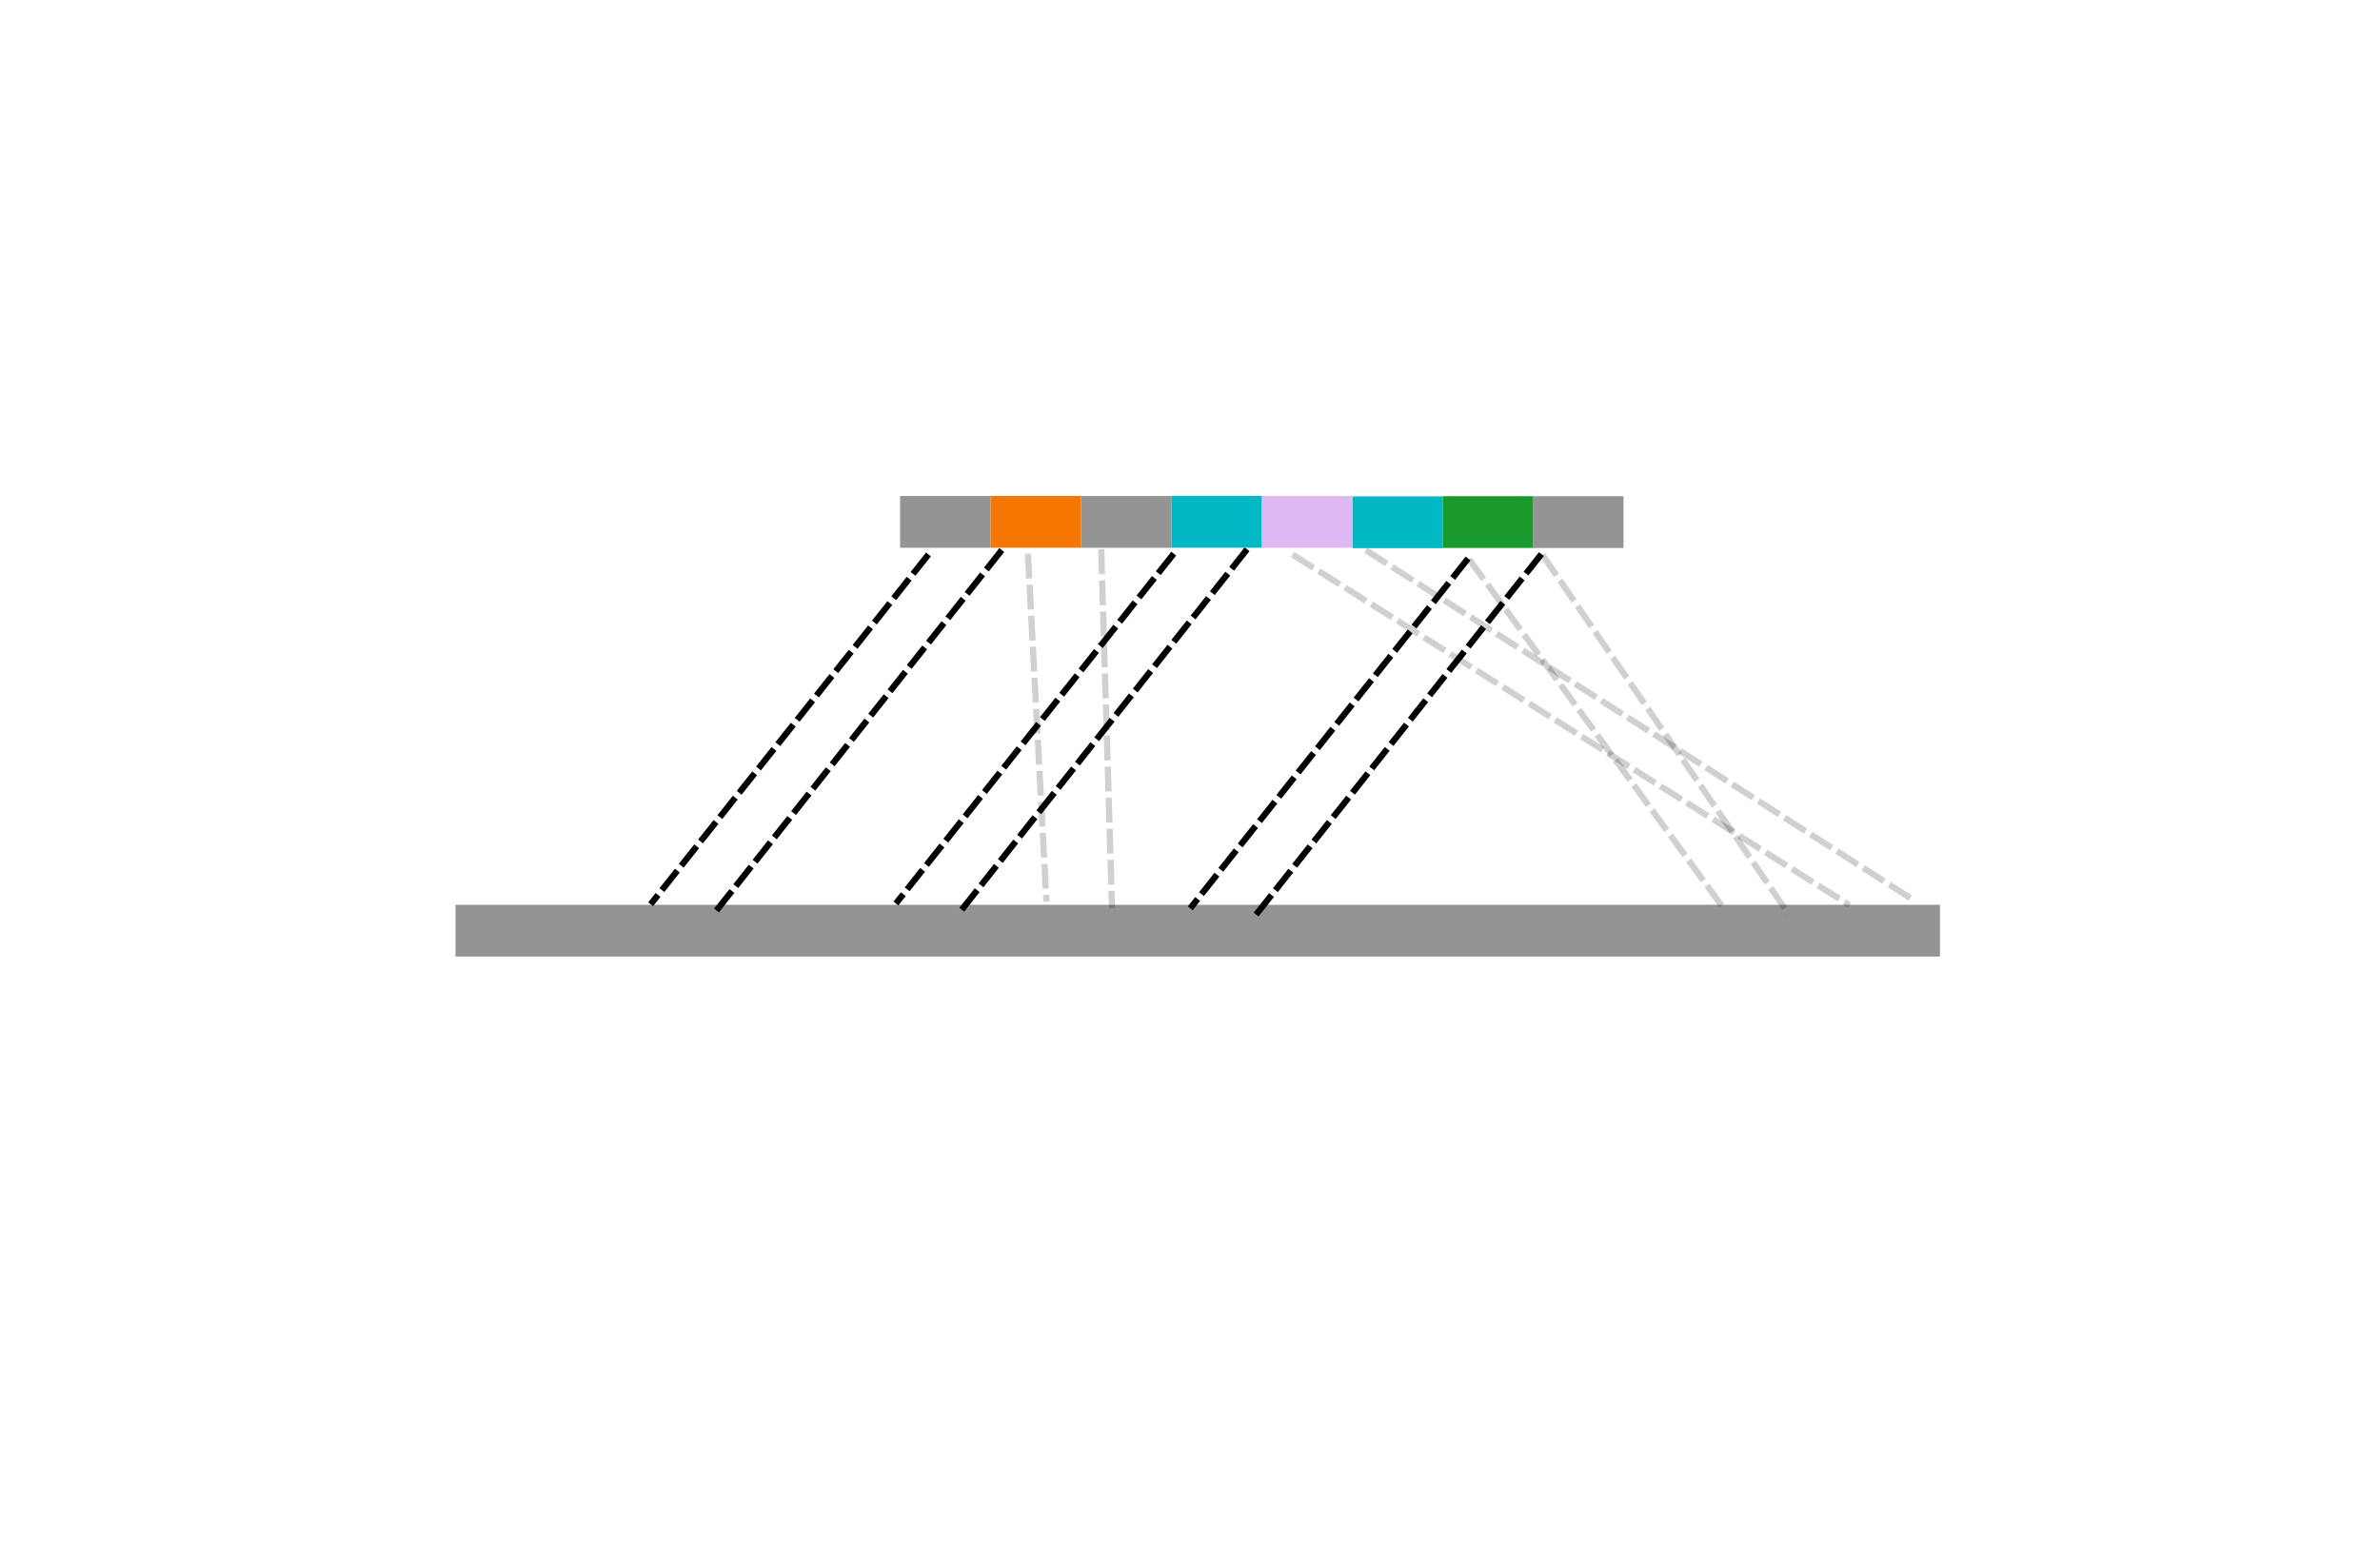
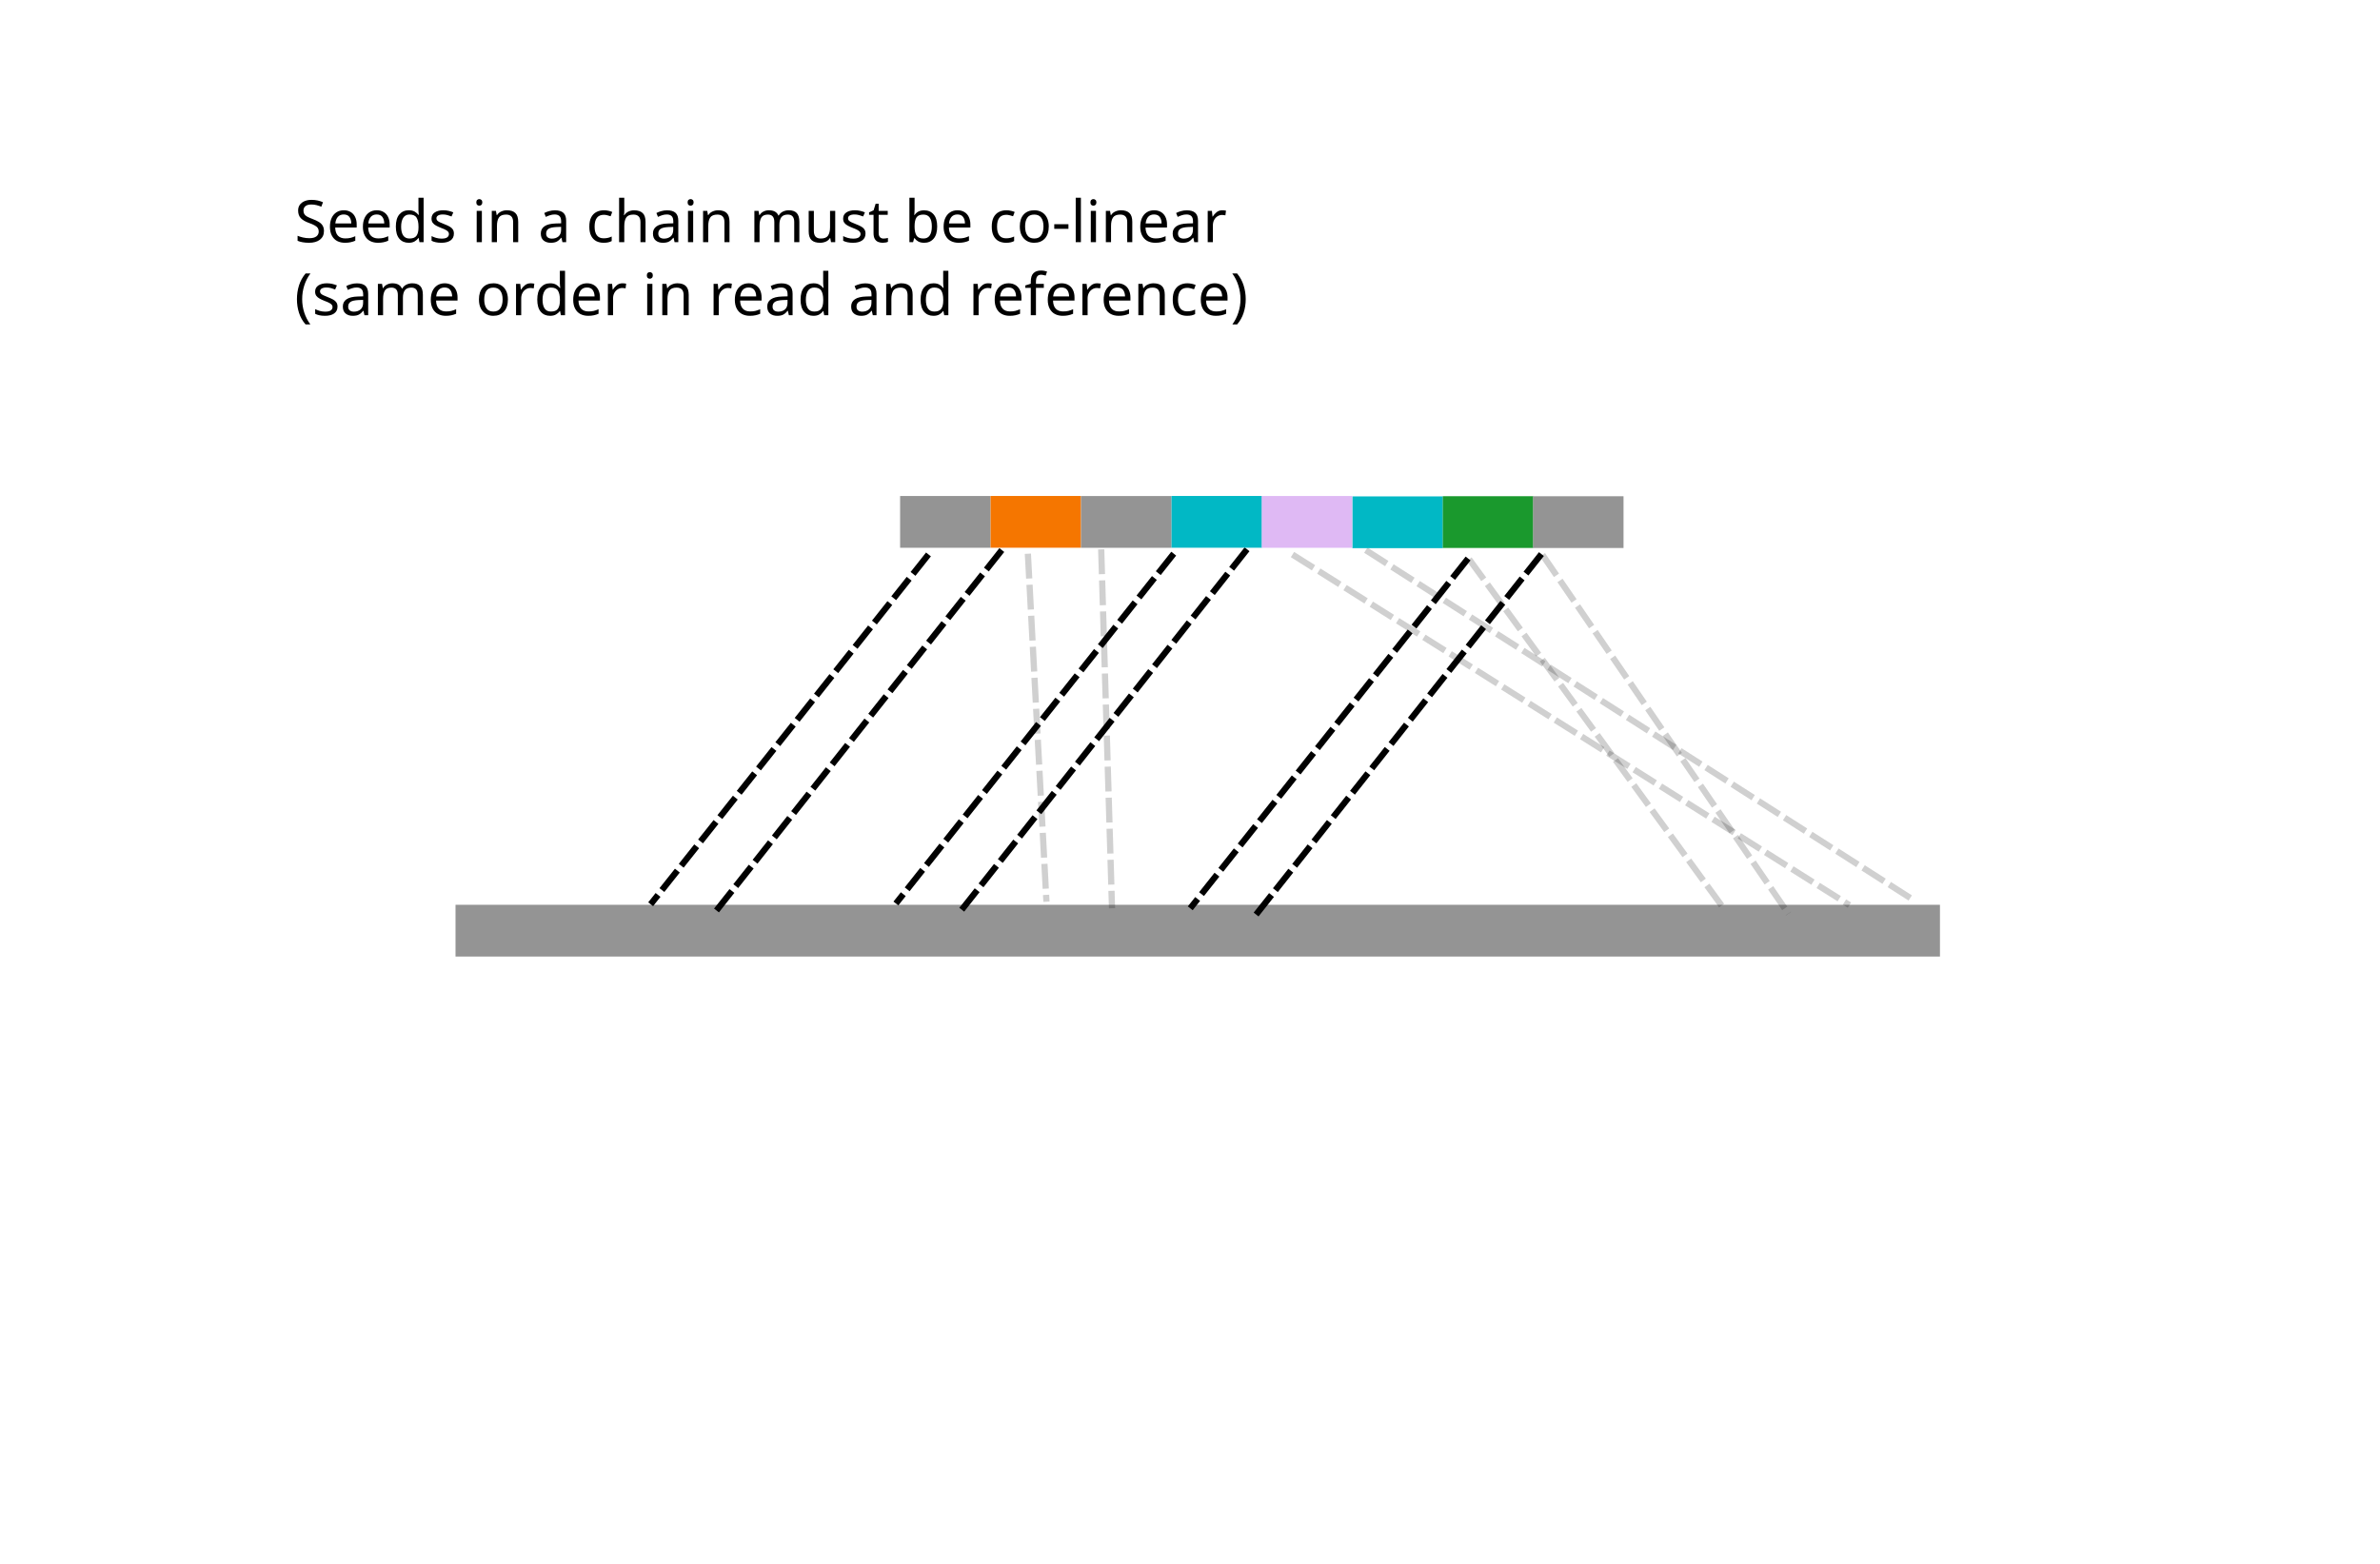
<svg xmlns="http://www.w3.org/2000/svg" width="689.631mm" height="453.047mm" viewBox="0 0 689.631 453.047" version="1.1" id="svg5" xml:space="preserve">
  <defs id="defs2" />
  <g id="layer1" transform="translate(-123.0018,-1393.002)">
    <path d="m 254.995,1655.197 h 430.13 v 14.999 H 254.995 Z" style="fill:#949494;fill-opacity:1;fill-rule:evenodd;stroke:none;stroke-width:9.662" id="path1063-1-8-3" />
    <path style="fill:#f2c300;fill-opacity:1;stroke:#000000;stroke-width:1.8;stroke-dasharray:7.2, 1.8;stroke-dashoffset:0;stroke-opacity:1" d="m 392.038,1553.671 -80.504,101.37" id="path17357-39" />
    <path style="fill:#f2c300;fill-opacity:1;stroke:#000000;stroke-width:1.8;stroke-dasharray:7.2, 1.8;stroke-dashoffset:0;stroke-opacity:1" d="m 413.285,1552.399 -82.749,104.539" id="path17359-7" />
    <path style="fill:#f2c300;fill-opacity:1;stroke:#000000;stroke-width:1.8;stroke-dasharray:7.2, 1.8;stroke-dashoffset:0;stroke-opacity:1" d="m 463.101,1553.45 -80.504,101.37" id="path17357-9-2" />
    <path style="fill:#f2c300;fill-opacity:1;stroke:#000000;stroke-width:1.8;stroke-dasharray:7.2, 1.8;stroke-dashoffset:0;stroke-opacity:1" d="M 484.347,1552.178 401.599,1656.717" id="path17359-6-5" />
    <path style="opacity:0.187;fill:#f2c300;fill-opacity:1;stroke:#000000;stroke-width:1.8;stroke-dasharray:7.2, 1.8;stroke-dashoffset:0;stroke-opacity:1" d="m 420.841,1553.463 5.38,100.845" id="path17357-9-6-8" />
    <path style="opacity:0.187;fill:#f2c300;fill-opacity:1;stroke:#000000;stroke-width:1.8;stroke-dasharray:7.2, 1.8;stroke-dashoffset:0;stroke-opacity:1" d="m 442.087,1552.191 3.135,104.014" id="path17359-6-0-9" />
    <path style="fill:#f2c300;fill-opacity:1;stroke:#000000;stroke-width:1.8;stroke-dasharray:7.2, 1.8;stroke-dashoffset:0;stroke-opacity:1" d="m 548.394,1554.844 -80.504,101.37" id="path17357-4-0" />
    <path style="fill:#f2c300;fill-opacity:1;stroke:#000000;stroke-width:1.8;stroke-dasharray:7.2, 1.8;stroke-dashoffset:0;stroke-opacity:1" d="m 569.641,1553.573 -82.749,104.539" id="path17359-3-2" />
    <path style="opacity:0.187;fill:#f2c300;fill-opacity:1;stroke:#000000;stroke-width:1.8;stroke-dasharray:7.2, 1.8;stroke-dashoffset:0;stroke-opacity:1" d="m 548.694,1555.055 73.519,100.847" id="path17357-3-4" />
    <path style="opacity:0.187;fill:#f2c300;fill-opacity:1;stroke:#000000;stroke-width:1.8;stroke-dasharray:7.2, 1.8;stroke-dashoffset:0;stroke-opacity:1" d="m 569.94,1553.783 71.273,104.015" id="path17359-38-7" />
    <path style="opacity:0.187;fill:#f2c300;fill-opacity:1;stroke:#000000;stroke-width:1.8;stroke-dasharray:7.2, 1.8;stroke-dashoffset:0;stroke-opacity:1" d="m 497.512,1553.704 161.382,101.591" id="path17357-9-4-6" />
    <path style="opacity:0.187;fill:#f2c300;fill-opacity:1;stroke:#000000;stroke-width:1.8;stroke-dasharray:7.2, 1.8;stroke-dashoffset:0;stroke-opacity:1" d="m 518.758,1552.433 159.112,101.648" id="path17359-6-8-5" />
    <g id="g40331-5" transform="translate(847.6924,881.337)">
      <path d="m -463.875,655.401 h 26.215 v 14.999 h -26.215 z" style="fill:#949494;fill-opacity:1;fill-rule:evenodd;stroke:none;stroke-width:2.385" id="path1049-3-0" />
      <path d="m -437.653,655.392 h 26.206 v 14.999 h -26.206 z" style="fill:#f57600;fill-opacity:1;fill-rule:evenodd;stroke:none;stroke-width:2.385" id="path1051-6-2" />
      <path d="m -411.438,655.411 h 26.215 v 14.999 h -26.215 z" style="fill:#949494;fill-opacity:1;fill-rule:evenodd;stroke:none;stroke-width:2.385" id="path1053-1-9" />
      <path d="m -385.223,655.392 h 26.206 v 14.999 h -26.206 z" style="fill:#01b8c5;fill-opacity:1;fill-rule:evenodd;stroke:none;stroke-width:2.385" id="path1055-2-4" />
      <path d="m -332.83,655.516 h 26.215 v 14.999 h -26.215 z" style="fill:#01b8c5;fill-opacity:1;fill-rule:evenodd;stroke:none;stroke-width:2.385" id="path1057-9-3" />
      <path d="m -359.089,655.401 h 26.215 v 15.009 h -26.215 z" style="fill:#dfb9f4;fill-opacity:1;fill-rule:evenodd;stroke:none;stroke-width:2.385" id="path1059-3-5" />
      <path d="m -306.624,655.46 h 26.215 v 14.999 h -26.215 z" style="fill:#1a992d;fill-opacity:1;fill-rule:evenodd;stroke:none;stroke-width:2.385" id="path1061-1-1" />
      <path d="m -280.464,655.47 h 26.206 v 14.999 h -26.206 z" style="fill:#949494;fill-opacity:1;fill-rule:evenodd;stroke:none;stroke-width:2.385" id="path1063-9-7" />
    </g>
+     <text xml:space="preserve" style="font-style:normal;font-variant:normal;font-weight:normal;font-stretch:normal;font-size:16.933px;font-family:sans-serif;-inkscape-font-specification:'sans-serif, Normal';font-variant-ligatures:normal;font-variant-caps:normal;font-variant-numeric:normal;font-variant-east-asian:normal;fill:#000000;stroke-width:1.4;stroke-dasharray:none" x="208.37" y="1463.181" id="text250-67-3-0-2">
+       <tspan style="font-style:normal;font-variant:normal;font-weight:normal;font-stretch:normal;font-size:16.933px;font-family:sans-serif;-inkscape-font-specification:'sans-serif, Normal';font-variant-ligatures:normal;font-variant-caps:normal;font-variant-numeric:normal;font-variant-east-asian:normal;stroke-width:1.4;stroke-dasharray:none" x="208.37" y="1463.181" id="tspan2163">Seeds in a chain must be co-linear</tspan>
+       <tspan style="font-style:normal;font-variant:normal;font-weight:normal;font-stretch:normal;font-size:16.933px;font-family:sans-serif;-inkscape-font-specification:'sans-serif, Normal';font-variant-ligatures:normal;font-variant-caps:normal;font-variant-numeric:normal;font-variant-east-asian:normal;stroke-width:1.4;stroke-dasharray:none" x="208.37" y="1484.348" id="tspan333">(same order in read and reference)</tspan>
+     </text>
  </g>
</svg>
